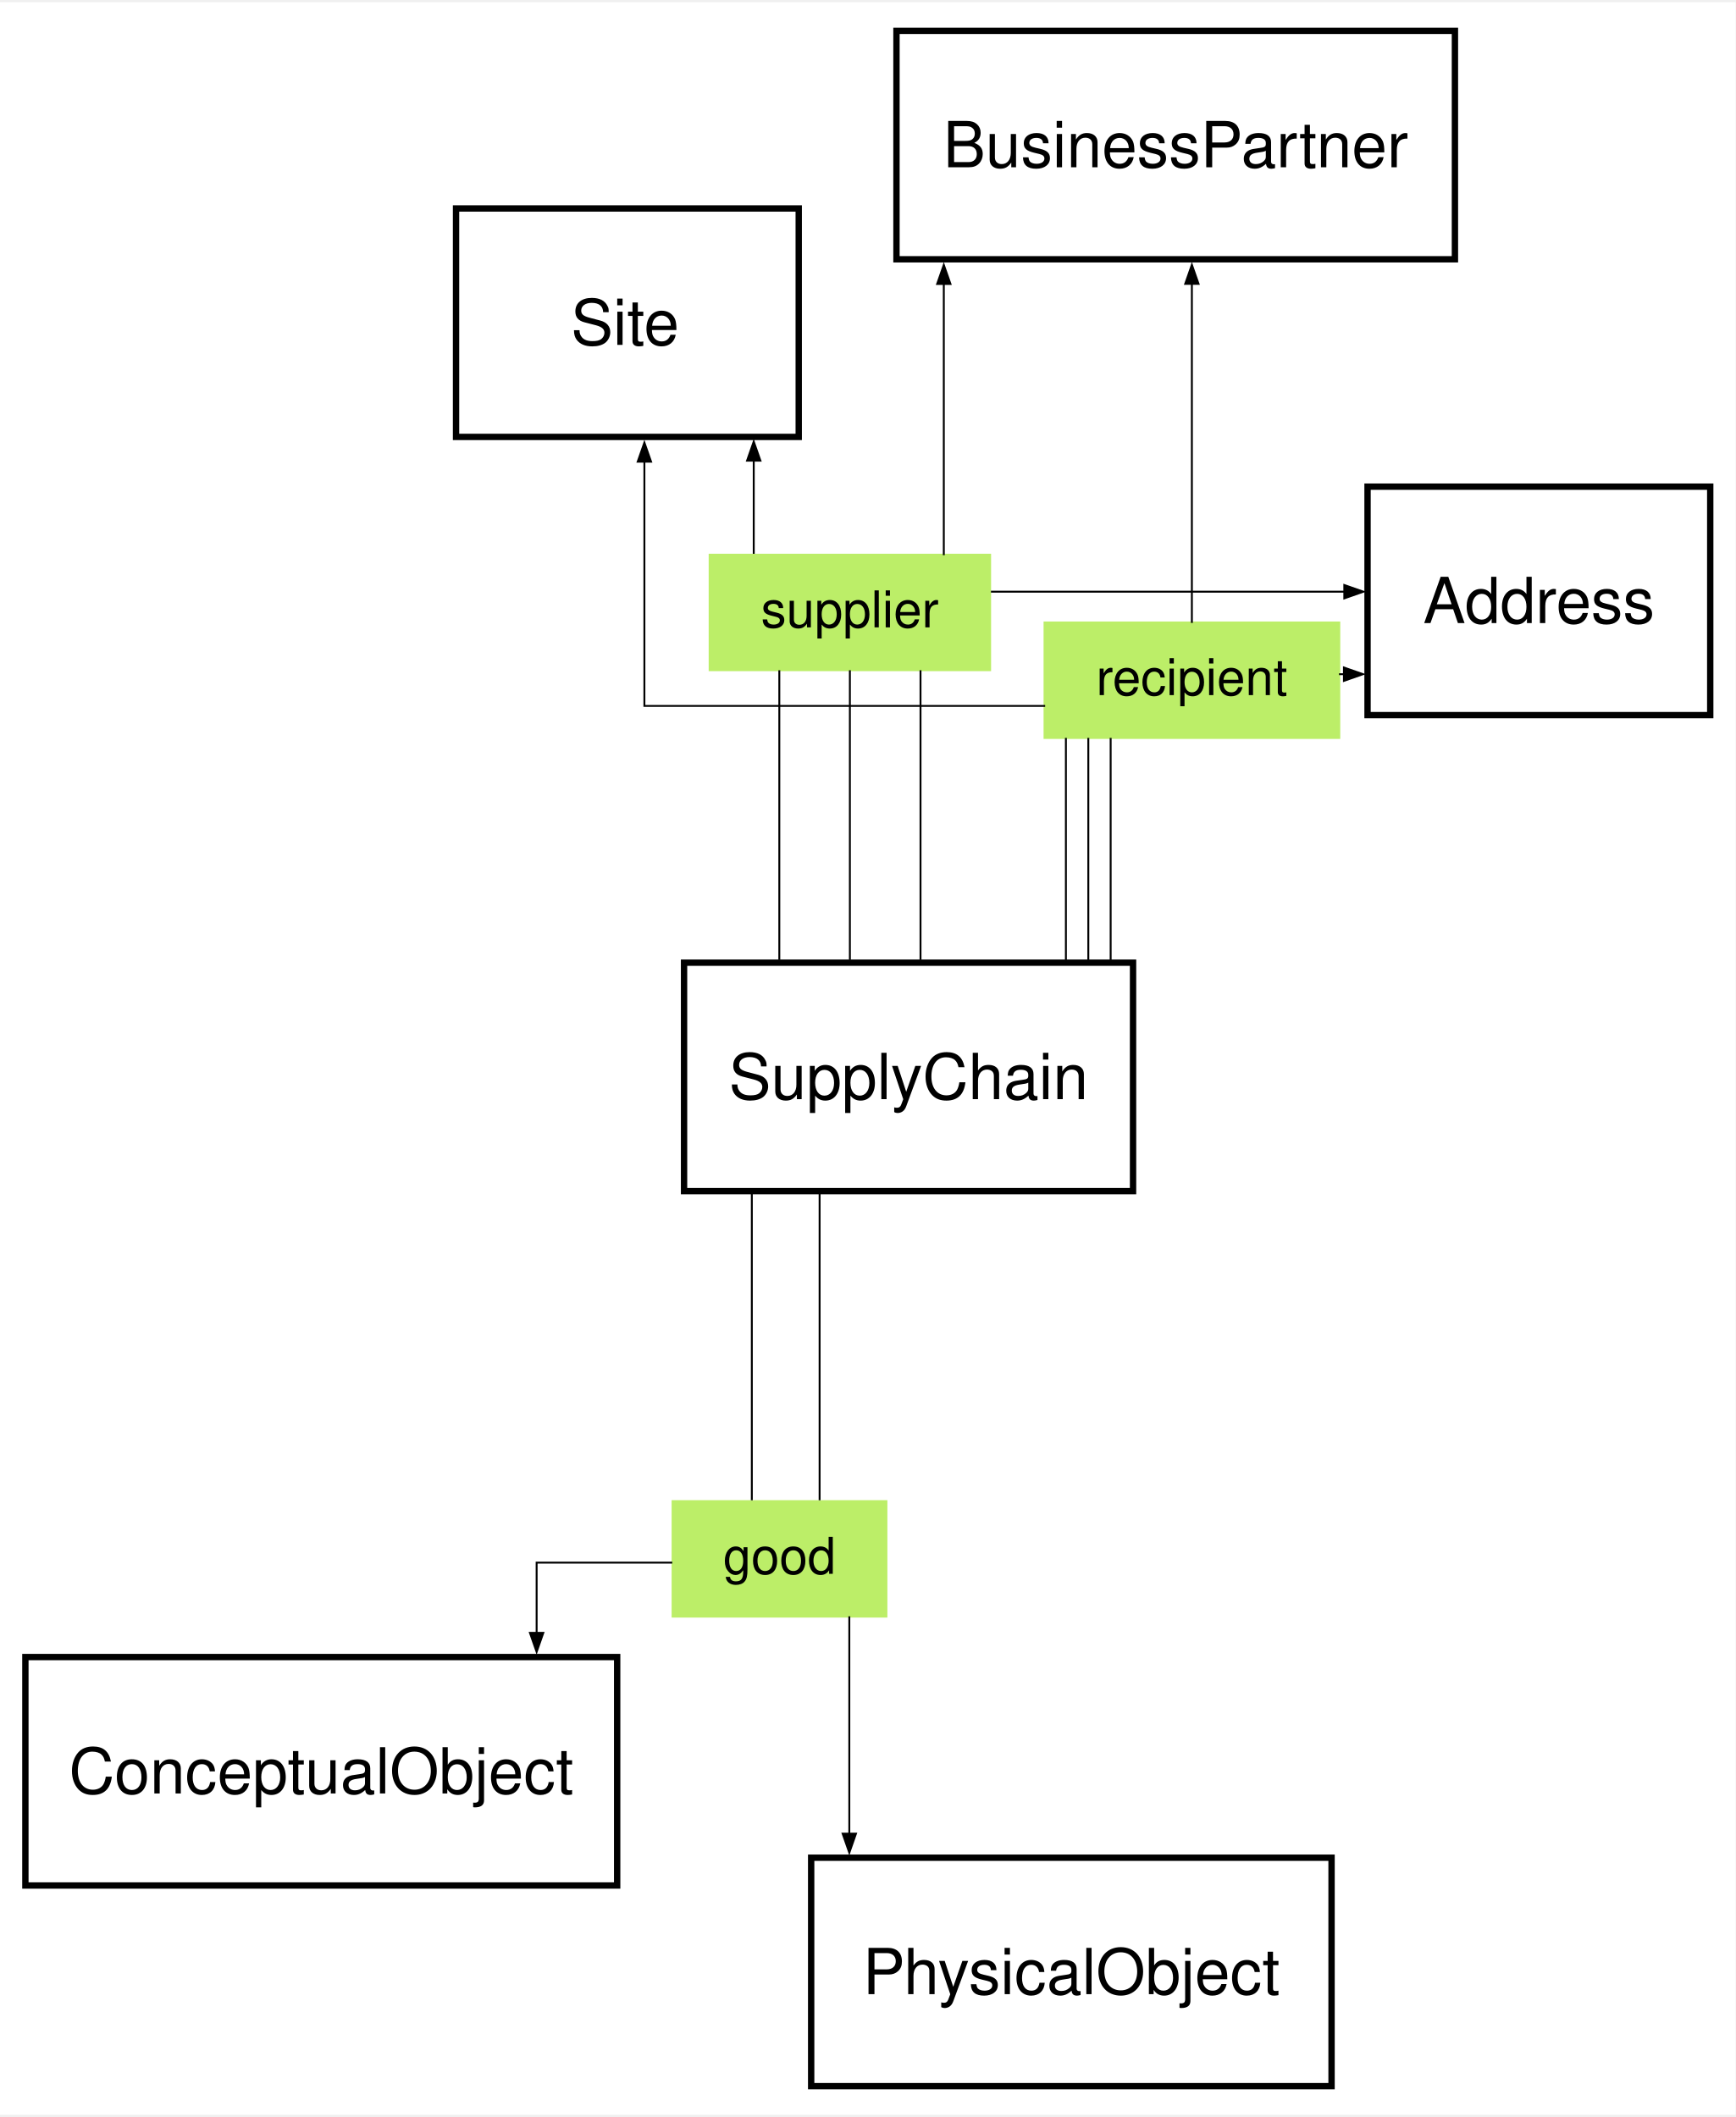
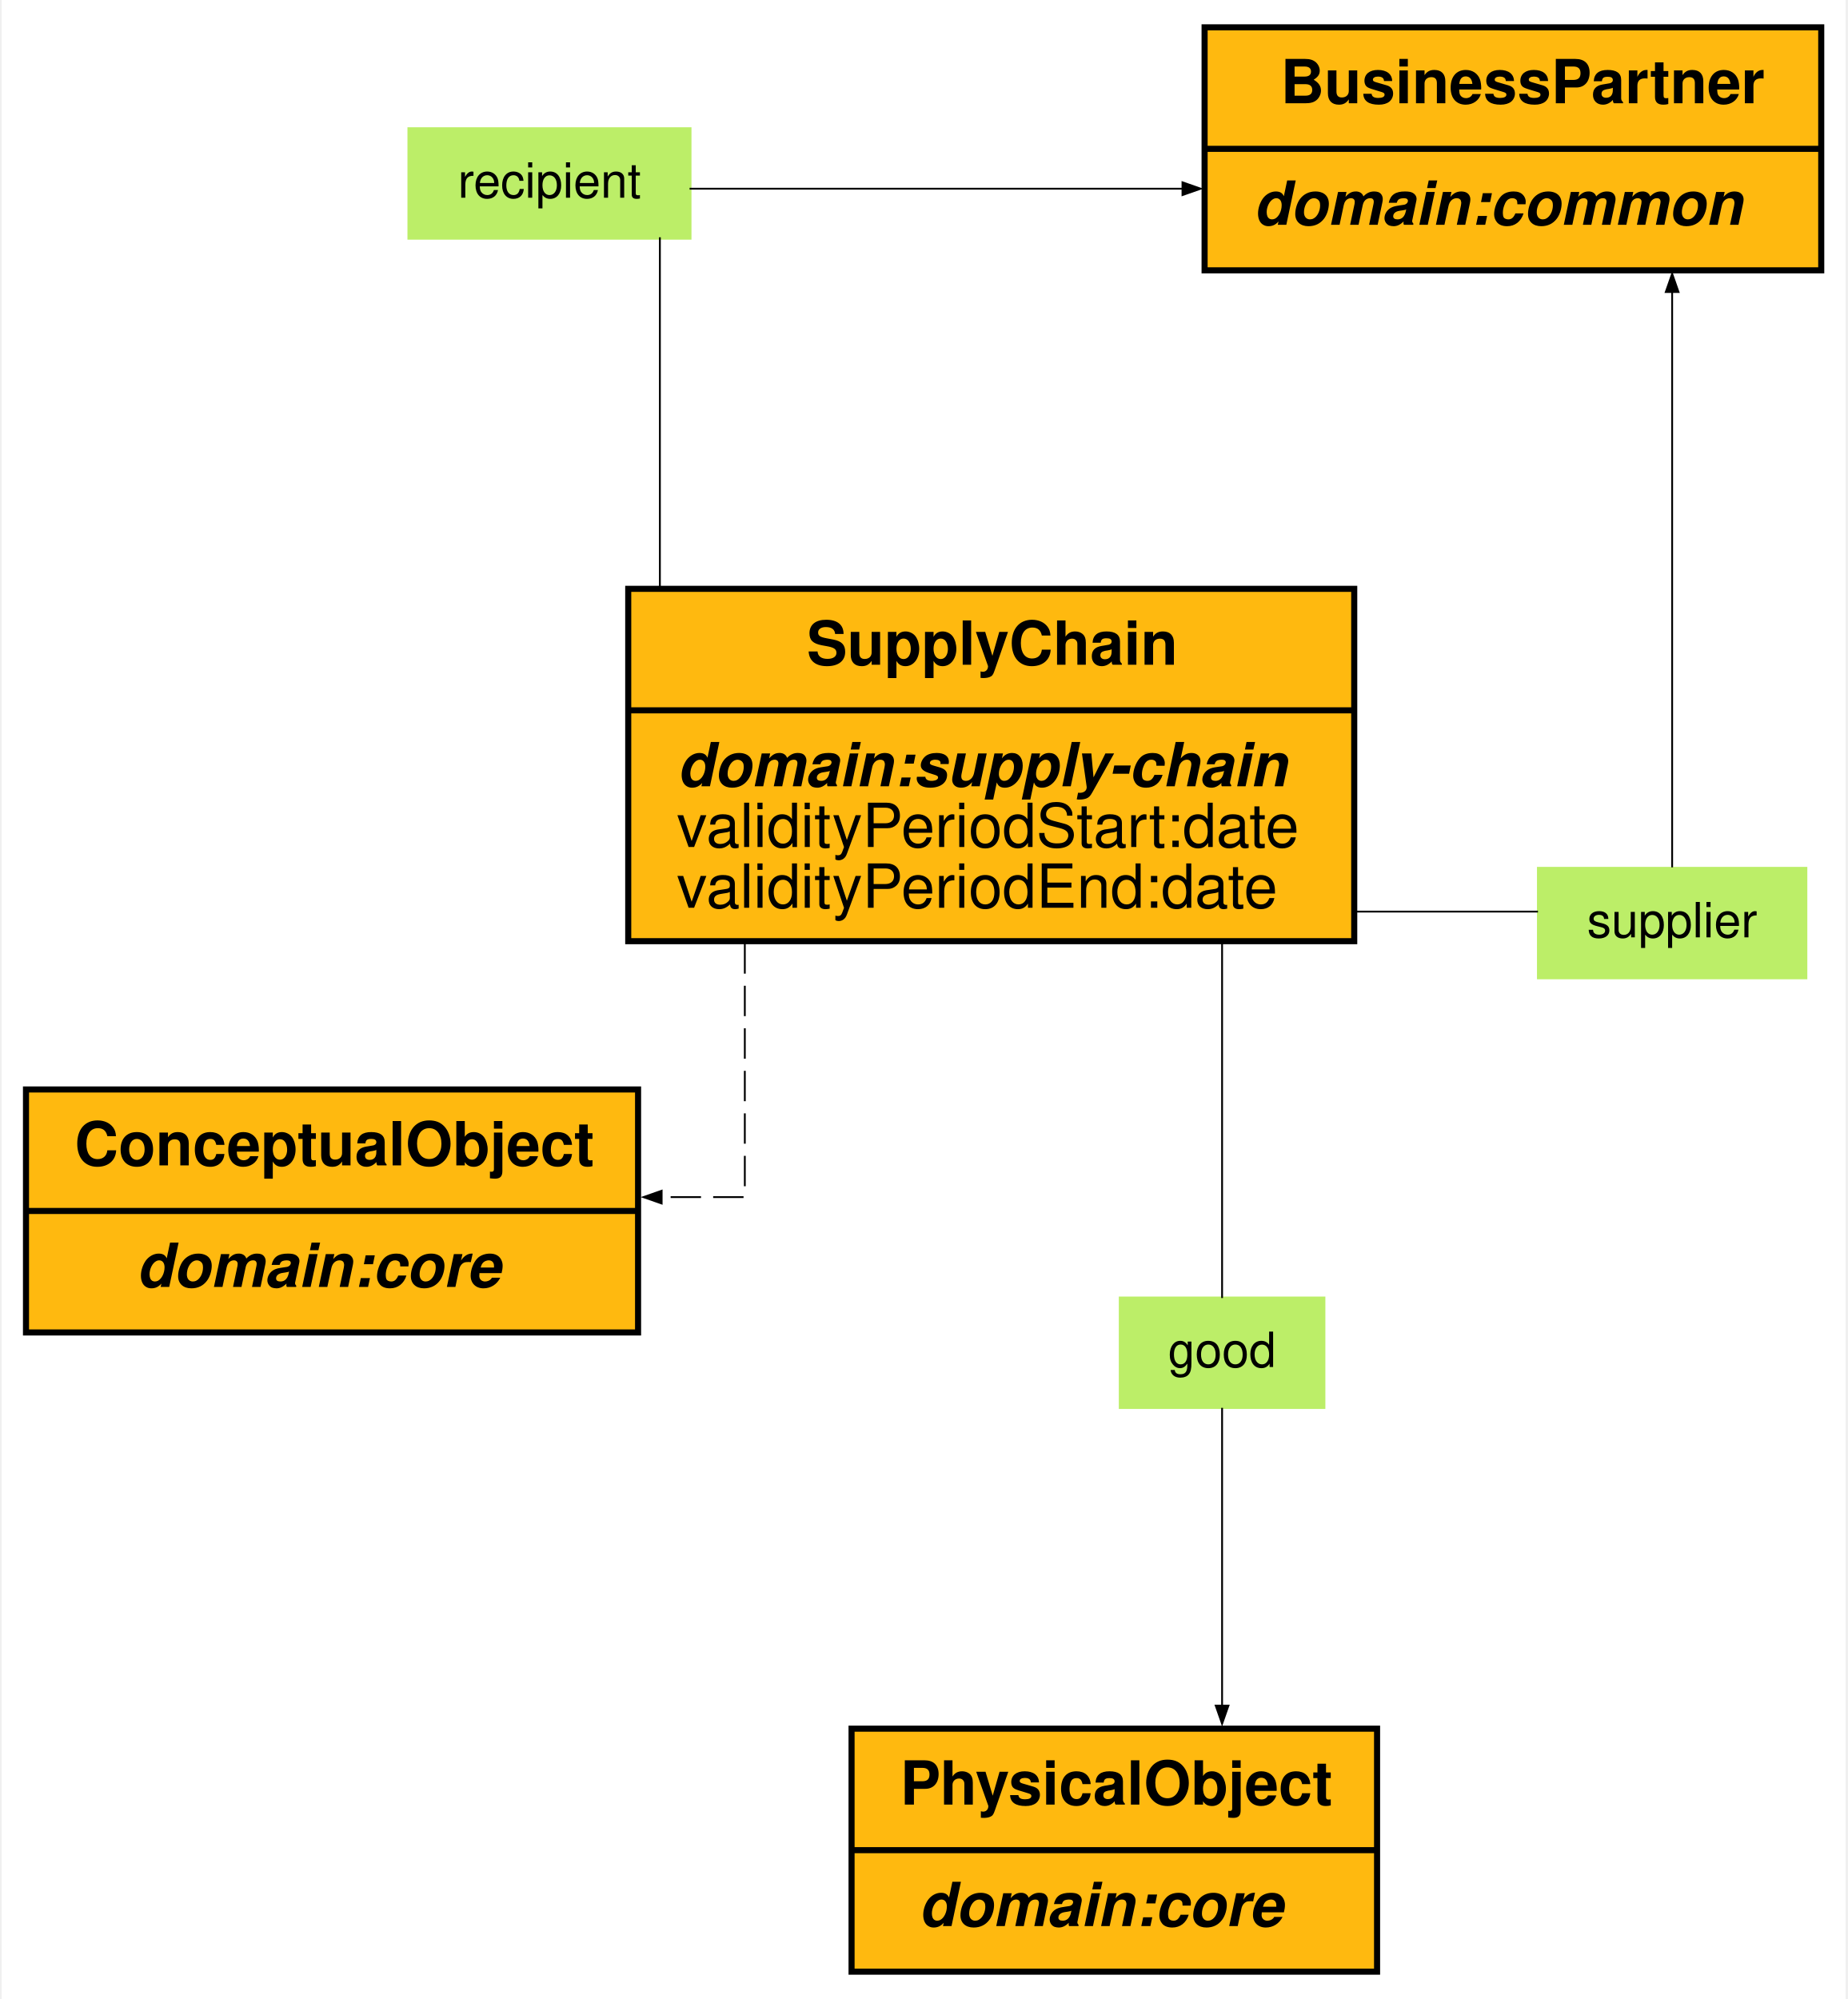
- <svg xmlns="http://www.w3.org/2000/svg" width="273pt" height="333pt" viewBox="0.00 0.00 273.49 332.88">
-   <g id="graph0" class="graph" transform="scale(1 1) rotate(0) translate(4 328.88)">
-     <polygon fill="white" stroke="none" points="-4,4 -4,-328.88 269.49,-328.88 269.49,4 -4,4" />
+ <svg xmlns="http://www.w3.org/2000/svg" width="304pt" height="329pt" viewBox="0.00 0.00 303.50 329.06">
+   <g id="graph0" class="graph" transform="scale(1 1) rotate(0) translate(4 325.06)">
+     <polygon fill="white" stroke="none" points="-4,4 -4,-325.06 299.5,-325.06 299.5,4 -4,4" />
    <g id="node1" class="node">
-       <polygon fill="#bcee68" stroke="none" points="152.17,-241.98 107.67,-241.98 107.67,-223.48 152.17,-223.48 152.17,-241.98" />
-       <text text-anchor="middle" x="129.92" y="-230.38" font-family="Helvetica,Arial,sans-serif" font-size="8.00">supplier</text>
+       <polygon fill="#ffb90f" stroke="black" points="0,-105.72 0,-145.72 100.75,-145.72 100.75,-105.72 0,-105.72" />
+       <text text-anchor="start" x="8" y="-133.22" font-family="Helvetica,Arial,sans-serif" font-weight="bold" font-size="10.00">ConceptualObject</text>
+       <polyline fill="none" stroke="black" points="0,-125.72 100.75,-125.72" />
+       <text text-anchor="start" x="18.12" y="-113.22" font-family="Helvetica,Arial,sans-serif" font-weight="bold" font-style="italic" font-size="10.00"> domain:core</text>
+       <text text-anchor="start" x="79.62" y="-113.22" font-family="Helvetica,Arial,sans-serif" font-size="10.00"> </text>
+     </g>
+     <g id="node2" class="node">
+       <polygon fill="#ffb90f" stroke="black" points="135.89,-0.5 135.89,-40.5 222.39,-40.5 222.39,-0.5 135.89,-0.5" />
+       <text text-anchor="start" x="143.89" y="-28" font-family="Helvetica,Arial,sans-serif" font-weight="bold" font-size="10.00">PhysicalObject</text>
+       <polyline fill="none" stroke="black" points="135.89,-20.5 222.39,-20.5" />
+       <text text-anchor="start" x="146.89" y="-8" font-family="Helvetica,Arial,sans-serif" font-weight="bold" font-style="italic" font-size="10.00"> domain:core</text>
+       <text text-anchor="start" x="208.39" y="-8" font-family="Helvetica,Arial,sans-serif" font-size="10.00"> </text>
+     </g>
+     <g id="node3" class="node">
+       <polygon fill="#ffb90f" stroke="black" points="194,-280.56 194,-320.56 295.5,-320.56 295.5,-280.56 194,-280.56" />
+       <text text-anchor="start" x="206.5" y="-308.06" font-family="Helvetica,Arial,sans-serif" font-weight="bold" font-size="10.00">BusinessPartner</text>
+       <polyline fill="none" stroke="black" points="194,-300.56 295.5,-300.56" />
+       <text text-anchor="start" x="202" y="-288.06" font-family="Helvetica,Arial,sans-serif" font-weight="bold" font-style="italic" font-size="10.00"> domain:common</text>
+       <text text-anchor="start" x="284.5" y="-288.06" font-family="Helvetica,Arial,sans-serif" font-size="10.00"> </text>
+     </g>
+     <g id="node4" class="node">
+       <polygon fill="#ffb90f" stroke="black" points="99.13,-170.13 99.13,-228.13 218.63,-228.13 218.63,-170.13 99.13,-170.13" />
+       <text text-anchor="start" x="128.51" y="-215.63" font-family="Helvetica,Arial,sans-serif" font-weight="bold" font-size="10.00">SupplyChain</text>
+       <polyline fill="none" stroke="black" points="99.13,-208.13 218.63,-208.13" />
+       <text text-anchor="start" x="107.13" y="-195.63" font-family="Helvetica,Arial,sans-serif" font-weight="bold" font-style="italic" font-size="10.00"> domain:supply-chain</text>
+       <text text-anchor="start" x="207.63" y="-195.63" font-family="Helvetica,Arial,sans-serif" font-size="10.00"> </text>
+       <text text-anchor="start" x="107.13" y="-185.63" font-family="Helvetica,Arial,sans-serif" font-size="10.00">validityPeriodStart:date</text>
+       <text text-anchor="start" x="107.13" y="-175.63" font-family="Helvetica,Arial,sans-serif" font-size="10.00">validityPeriodEnd:date</text>
+     </g>
+     <g id="edge7" class="edge">
+       <path fill="none" stroke="black" stroke-width="0.3" stroke-dasharray="5,2" d="M118.32,-169.79C118.32,-150.19 118.32,-128 118.32,-128 118.32,-128 104.63,-128 104.63,-128" />
+       <polygon fill="black" stroke="black" stroke-width="0.3" points="104.63,-126.95 101.63,-128 104.63,-129.05 104.63,-126.95" />
    </g>
    <g id="node5" class="node">
-       <polygon fill="none" stroke="black" points="137.26,-288.38 137.26,-324.38 225.26,-324.38 225.26,-288.38 137.26,-288.38" />
-       <text text-anchor="middle" x="181.26" y="-302.88" font-family="Helvetica,Arial,sans-serif" font-size="10.00">BusinessPartner</text>
+       <polygon fill="#bcee68" stroke="none" points="293.21,-182.36 248.71,-182.36 248.71,-163.86 293.21,-163.86 293.21,-182.36" />
+       <text text-anchor="middle" x="270.96" y="-170.76" font-family="Helvetica,Arial,sans-serif" font-size="8.00">supplier</text>
+     </g>
+     <g id="edge1" class="edge">
+       <path fill="none" stroke="black" stroke-width="0.3" d="M218.86,-175C229.58,-175 240.11,-175 248.87,-175" />
+     </g>
+     <g id="node6" class="node">
+       <polygon fill="#bcee68" stroke="none" points="109.54,-304.11 62.79,-304.11 62.79,-285.61 109.54,-285.61 109.54,-304.11" />
+       <text text-anchor="middle" x="86.17" y="-292.51" font-family="Helvetica,Arial,sans-serif" font-size="8.00">recipient</text>
+     </g>
+     <g id="edge3" class="edge">
+       <path fill="none" stroke="black" stroke-width="0.3" d="M104.34,-228.37C104.34,-248.17 104.34,-273 104.34,-286" />
+     </g>
+     <g id="node7" class="node">
+       <polygon fill="#bcee68" stroke="none" points="213.88,-111.63 179.88,-111.63 179.88,-93.13 213.88,-93.13 213.88,-111.63" />
+       <text text-anchor="middle" x="196.88" y="-100.03" font-family="Helvetica,Arial,sans-serif" font-size="8.00">good</text>
+     </g>
+     <g id="edge5" class="edge">
+       <path fill="none" stroke="black" stroke-width="0.3" d="M196.88,-169.84C196.88,-149.82 196.88,-124.6 196.88,-111.39" />
    </g>
    <g id="edge2" class="edge">
-       <path fill="none" stroke="black" stroke-width="0.3" d="M144.72,-241.76C144.72,-241.76 144.72,-284.49 144.72,-284.49" />
-       <polygon fill="black" stroke="black" stroke-width="0.3" points="143.67,-284.49 144.72,-287.49 145.77,-284.49 143.67,-284.49" />
-     </g>
-     <g id="node6" class="node">
-       <polygon fill="none" stroke="black" points="67.86,-260.39 67.86,-296.39 121.86,-296.39 121.86,-260.39 67.86,-260.39" />
-       <text text-anchor="middle" x="94.49" y="-274.89" font-family="Helvetica,Arial,sans-serif" font-size="10.00">Site</text>
+       <path fill="none" stroke="black" stroke-width="0.3" d="M270.96,-182.28C270.96,-182.28 270.96,-276.99 270.96,-276.99" />
+       <polygon fill="black" stroke="black" stroke-width="0.3" points="269.91,-276.99 270.96,-279.99 272.01,-276.99 269.91,-276.99" />
    </g>
    <g id="edge4" class="edge">
-       <path fill="none" stroke="black" stroke-width="0.3" d="M114.77,-241.97C114.77,-241.97 114.77,-256.65 114.77,-256.65" />
-       <polygon fill="black" stroke="black" stroke-width="0.3" points="113.72,-256.65 114.77,-259.65 115.82,-256.65 113.72,-256.65" />
-     </g>
-     <g id="node7" class="node">
-       <polygon fill="none" stroke="black" points="211.49,-216.55 211.49,-252.55 265.49,-252.55 265.49,-216.55 211.49,-216.55" />
-       <text text-anchor="middle" x="238.49" y="-231.05" font-family="Helvetica,Arial,sans-serif" font-size="10.00">Address</text>
+       <path fill="none" stroke="black" stroke-width="0.3" d="M109.23,-294C109.23,-294 190.36,-294 190.36,-294" />
+       <polygon fill="black" stroke="black" stroke-width="0.3" points="190.36,-295.05 193.36,-294 190.36,-292.95 190.36,-295.05" />
    </g>
    <g id="edge6" class="edge">
-       <path fill="none" stroke="black" stroke-width="0.3" d="M152.15,-236C152.15,-236 207.83,-236 207.83,-236" />
-       <polygon fill="black" stroke="black" stroke-width="0.3" points="207.83,-237.05 210.83,-236 207.83,-234.95 207.83,-237.05" />
-     </g>
-     <g id="node2" class="node">
-       <polygon fill="#bcee68" stroke="none" points="207.19,-231.3 160.44,-231.3 160.44,-212.8 207.19,-212.8 207.19,-231.3" />
-       <text text-anchor="middle" x="183.81" y="-219.7" font-family="Helvetica,Arial,sans-serif" font-size="8.00">recipient</text>
-     </g>
-     <g id="edge8" class="edge">
-       <path fill="none" stroke="black" stroke-width="0.3" d="M183.81,-231.08C183.81,-231.08 183.81,-284.51 183.81,-284.51" />
-       <polygon fill="black" stroke="black" stroke-width="0.3" points="182.76,-284.51 183.81,-287.51 184.86,-284.51 182.76,-284.51" />
-     </g>
-     <g id="edge10" class="edge">
-       <path fill="none" stroke="black" stroke-width="0.3" d="M160.69,-218C135.14,-218 97.54,-218 97.54,-218 97.54,-218 97.54,-256.49 97.54,-256.49" />
-       <polygon fill="black" stroke="black" stroke-width="0.3" points="96.49,-256.49 97.54,-259.49 98.59,-256.49 96.49,-256.49" />
-     </g>
-     <g id="edge12" class="edge">
-       <path fill="none" stroke="black" stroke-width="0.3" d="M207,-223C207,-223 207.77,-223 207.77,-223" />
-       <polygon fill="black" stroke="black" stroke-width="0.3" points="207.77,-224.05 210.77,-223 207.77,-221.95 207.77,-224.05" />
-     </g>
-     <g id="node3" class="node">
-       <polygon fill="#bcee68" stroke="none" points="135.83,-92.84 101.83,-92.84 101.83,-74.34 135.83,-74.34 135.83,-92.84" />
-       <text text-anchor="middle" x="118.83" y="-81.24" font-family="Helvetica,Arial,sans-serif" font-size="8.00">good</text>
-     </g>
-     <g id="node8" class="node">
-       <polygon fill="none" stroke="black" points="123.82,-0.5 123.82,-36.5 205.82,-36.5 205.82,-0.5 123.82,-0.5" />
-       <text text-anchor="middle" x="164.82" y="-15" font-family="Helvetica,Arial,sans-serif" font-size="10.00">PhysicalObject</text>
-     </g>
-     <g id="edge14" class="edge">
-       <path fill="none" stroke="black" stroke-width="0.3" d="M129.83,-74.54C129.83,-74.54 129.83,-40.29 129.83,-40.29" />
-       <polygon fill="black" stroke="black" stroke-width="0.3" points="130.88,-40.29 129.83,-37.29 128.78,-40.29 130.88,-40.29" />
-     </g>
-     <g id="node9" class="node">
-       <polygon fill="none" stroke="black" points="0,-32.12 0,-68.12 93.25,-68.12 93.25,-32.12 0,-32.12" />
-       <text text-anchor="middle" x="46.62" y="-46.62" font-family="Helvetica,Arial,sans-serif" font-size="10.00">ConceptualObject</text>
-     </g>
-     <g id="edge16" class="edge">
-       <path fill="none" stroke="black" stroke-width="0.3" d="M101.93,-83C91.68,-83 80.56,-83 80.56,-83 80.56,-83 80.56,-71.93 80.56,-71.93" />
-       <polygon fill="black" stroke="black" stroke-width="0.3" points="81.61,-71.93 80.56,-68.93 79.51,-71.93 81.61,-71.93" />
-     </g>
-     <g id="node4" class="node">
-       <polygon fill="none" stroke="black" points="103.79,-141.54 103.79,-177.54 174.54,-177.54 174.54,-141.54 103.79,-141.54" />
-       <text text-anchor="middle" x="139.16" y="-156.04" font-family="Helvetica,Arial,sans-serif" font-size="10.00">SupplyChain</text>
-     </g>
-     <g id="edge1" class="edge">
-       <path fill="none" stroke="black" stroke-width="0.3" d="M129.92,-178.01C129.92,-192.58 129.92,-212.27 129.92,-223.62" />
-     </g>
-     <g id="edge3" class="edge">
-       <path fill="none" stroke="black" stroke-width="0.3" d="M141.05,-178.01C141.05,-192.58 141.05,-212.27 141.05,-223.62" />
-     </g>
-     <g id="edge5" class="edge">
-       <path fill="none" stroke="black" stroke-width="0.3" d="M118.8,-178.01C118.8,-192.58 118.8,-212.27 118.8,-223.62" />
-     </g>
-     <g id="edge7" class="edge">
-       <path fill="none" stroke="black" stroke-width="0.3" d="M163.96,-177.96C163.96,-189.48 163.96,-203.83 163.96,-212.96" />
-     </g>
-     <g id="edge9" class="edge">
-       <path fill="none" stroke="black" stroke-width="0.3" d="M171.01,-177.96C171.01,-189.48 171.01,-203.83 171.01,-212.96" />
-     </g>
-     <g id="edge11" class="edge">
-       <path fill="none" stroke="black" stroke-width="0.3" d="M167.49,-177.96C167.49,-189.48 167.49,-203.83 167.49,-212.96" />
-     </g>
-     <g id="edge13" class="edge">
-       <path fill="none" stroke="black" stroke-width="0.3" d="M125.15,-141.16C125.15,-125.88 125.15,-104.78 125.15,-92.83" />
-     </g>
-     <g id="edge15" class="edge">
-       <path fill="none" stroke="black" stroke-width="0.3" d="M114.47,-141.16C114.47,-125.88 114.47,-104.78 114.47,-92.83" />
+       <path fill="none" stroke="black" stroke-width="0.3" d="M196.88,-93.31C196.88,-93.31 196.88,-44.3 196.88,-44.3" />
+       <polygon fill="black" stroke="black" stroke-width="0.3" points="197.93,-44.3 196.88,-41.3 195.83,-44.3 197.93,-44.3" />
    </g>
  </g>
</svg>
